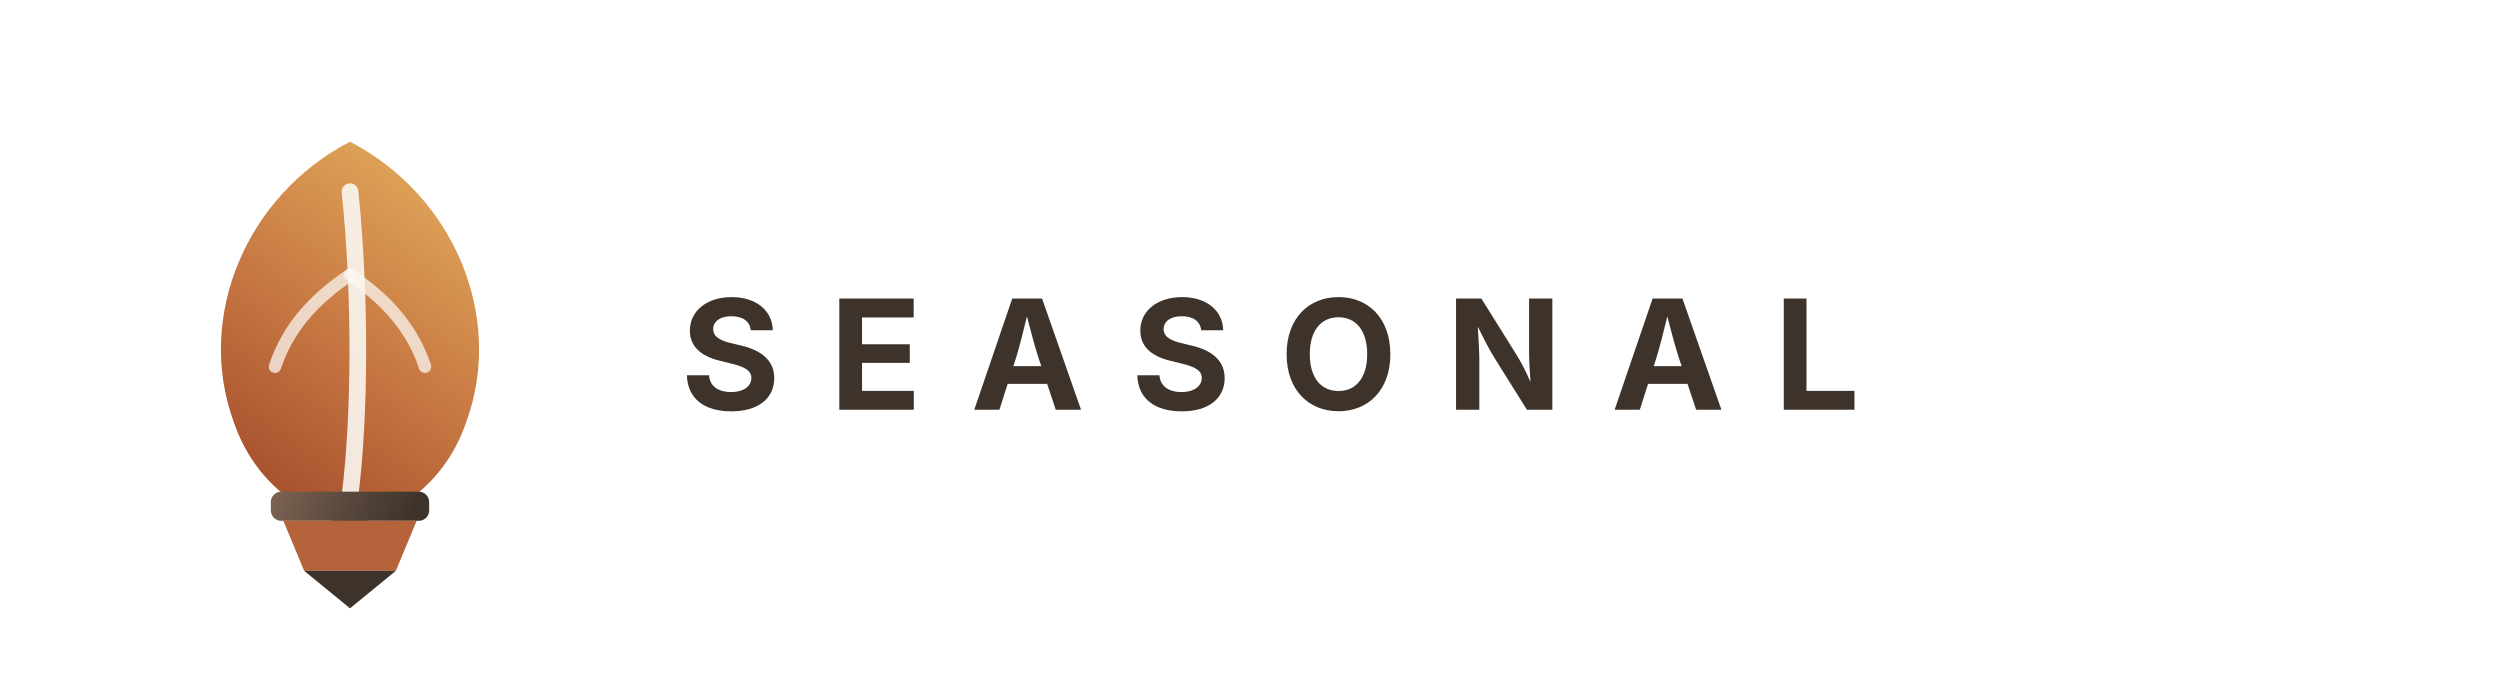
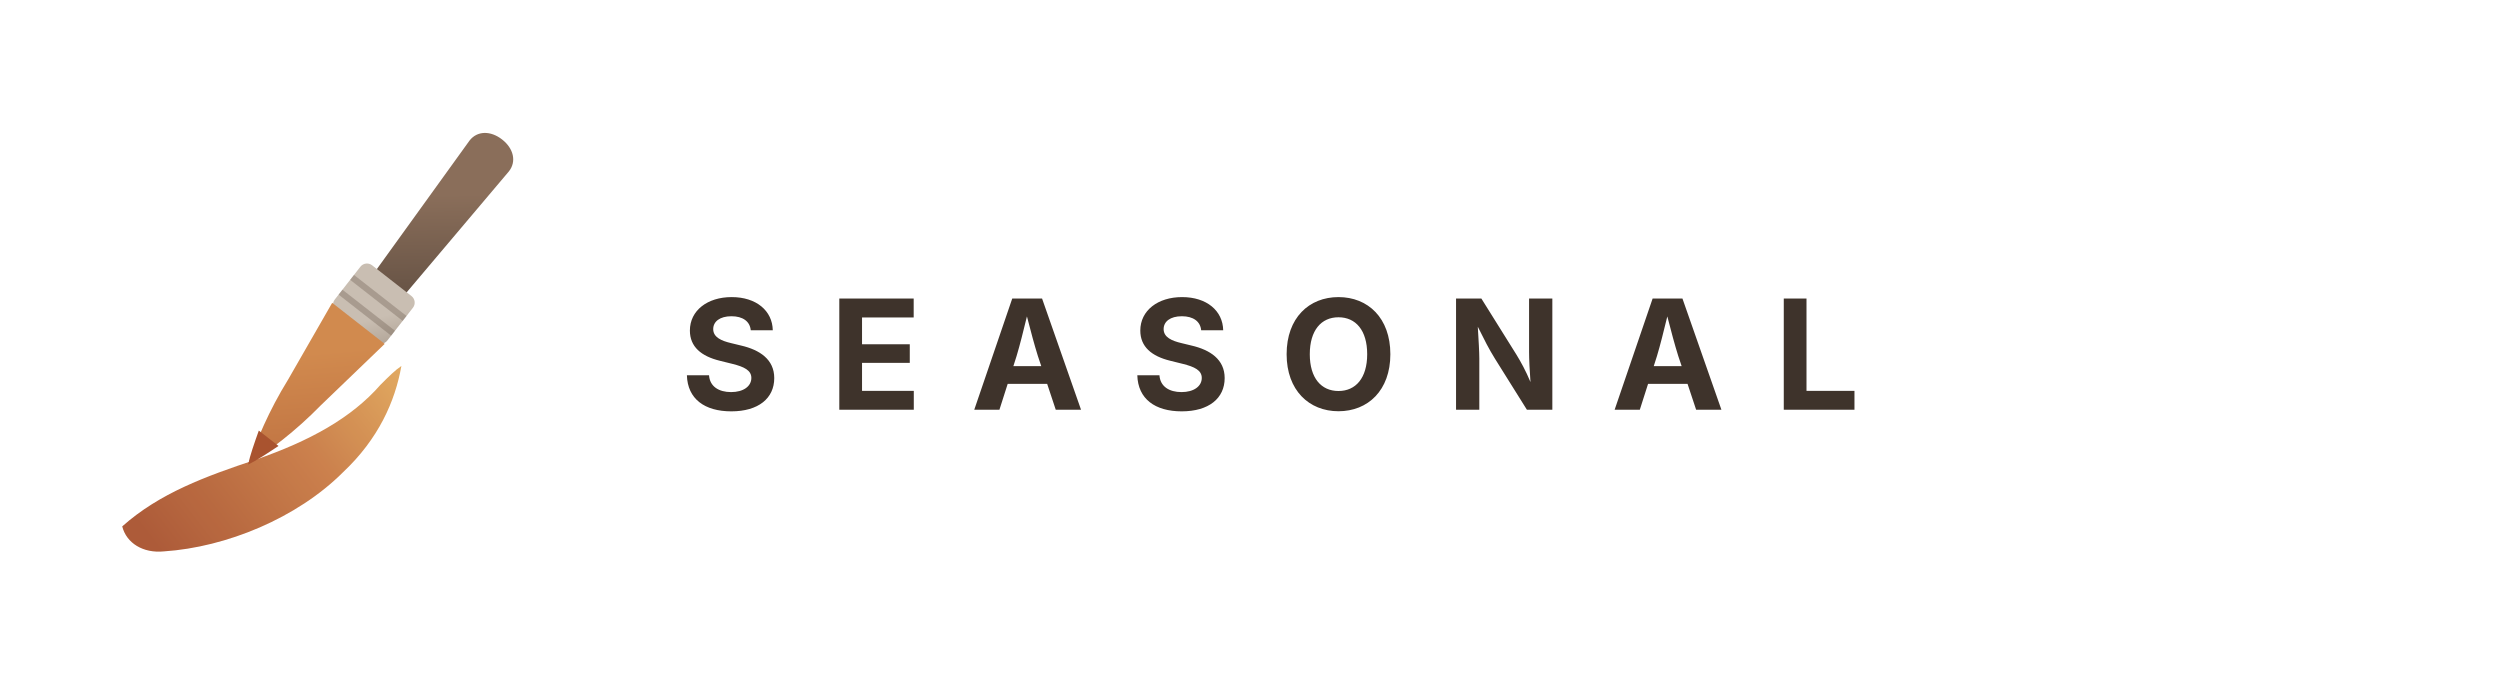
<svg xmlns="http://www.w3.org/2000/svg" viewBox="0 0 720 200" width="720" height="200" role="img" aria-label="Seasonal">
  <defs>
-     <linearGradient id="leaf" x1="80" y1="184" x2="176" y2="48" gradientUnits="userSpaceOnUse">
+     <linearGradient id="handle" x1="150" y1="20" x2="190" y2="70" gradientUnits="userSpaceOnUse">
+       <stop offset="0" stop-color="#8A6E5A" />
+       <stop offset="1" stop-color="#5B4A3E" />
+     </linearGradient>
+     <linearGradient id="ferrule" x1="150" y1="86" x2="196" y2="120" gradientUnits="userSpaceOnUse">
+       <stop offset="0" stop-color="#C9BEB2" />
+       <stop offset="0.5" stop-color="#9A8B7C" />
+       <stop offset="1" stop-color="#6F6155" />
+     </linearGradient>
+     <linearGradient id="bristle" x1="150" y1="112" x2="210" y2="176" gradientUnits="userSpaceOnUse">
+       <stop offset="0" stop-color="#D18A4E" />
+       <stop offset="1" stop-color="#B4633A" />
+     </linearGradient>
+     <linearGradient id="paint" x1="34" y1="220" x2="150" y2="130" gradientUnits="userSpaceOnUse">
      <stop offset="0" stop-color="#A9532F" />
-       <stop offset="0.5" stop-color="#C97B44" />
+       <stop offset="0.6" stop-color="#C97B44" />
      <stop offset="1" stop-color="#E0A659" />
    </linearGradient>
-     <linearGradient id="ferrule" x1="98" y1="180" x2="158" y2="206" gradientUnits="userSpaceOnUse">
-       <stop offset="0" stop-color="#7C6353" />
-       <stop offset="0.5" stop-color="#5B4A3E" />
-       <stop offset="1" stop-color="#3E332B" />
-     </linearGradient>
  </defs>
-   <g transform="translate(24 24)">
-     <path d="M128 28              C 178 54 202 112 184 162              C 174 192 150 208 128 212              C 106 208 82 192 72 162              C 54 112 78 54 128 28 Z" transform="scale(0.6)" fill="url(#leaf)" />
-     <g transform="scale(0.6)">
-       <path d="M128 52 C 133 100 133 158 128 198" fill="none" stroke="#FBF7F2" stroke-width="8" stroke-linecap="round" opacity="0.9" />
-       <path d="M128 92 C 110 104 98 118 92 136" fill="none" stroke="#FBF7F2" stroke-width="6" stroke-linecap="round" opacity="0.75" />
-       <path d="M128 92 C 146 104 158 118 164 136" fill="none" stroke="#FBF7F2" stroke-width="6" stroke-linecap="round" opacity="0.75" />
-       <rect x="90" y="196" width="76" height="14" rx="5" fill="url(#ferrule)" />
-       <path d="M96 210 L160 210 L150 234 L106 234 Z" fill="#B4633A" />
-       <path d="M106 234 L150 234 L128 252 Z" fill="#3E332B" />
+   <g transform="translate(22 22) scale(0.6)">
+     <path d="M22 216              C 40 200 62 192 86 184              C 112 175 132 164 146 148              C 150 144 153 141 156 139              C 153 156 145 174 128 190              C 106 212 72 226 42 228              C 32 229 24 224 22 216 Z" fill="url(#paint)" opacity="0.95" />
+     <g transform="rotate(38 128 128)">
+       <path d="M116 14                C 116 8 121 4 128 4                C 135 4 140 8 140 14                L 137 92                L 119 92 Z" fill="url(#handle)" />
+       <rect x="112" y="90" width="32" height="28" rx="4" fill="url(#ferrule)" />
+       <rect x="112" y="99" width="32" height="3" fill="#5B4A3E" opacity="0.3" />
+       <rect x="112" y="108" width="32" height="3" fill="#5B4A3E" opacity="0.3" />
+       <path d="M112 116                L144 116                L138 158                C 136 176 132 190 128 202                C 124 190 120 176 118 158                Z" fill="url(#bristle)" />
+       <path d="M122 186                C 124 192 126 198 128 202                C 130 198 132 192 134 186                Z" fill="#A9532F" />
    </g>
  </g>
  <text x="196" y="118" font-family="Inter, Roboto, 'Segoe UI', Helvetica, Arial, sans-serif" font-size="44" font-weight="700" letter-spacing="14" fill="#3E332B">SEASONAL</text>
</svg>
